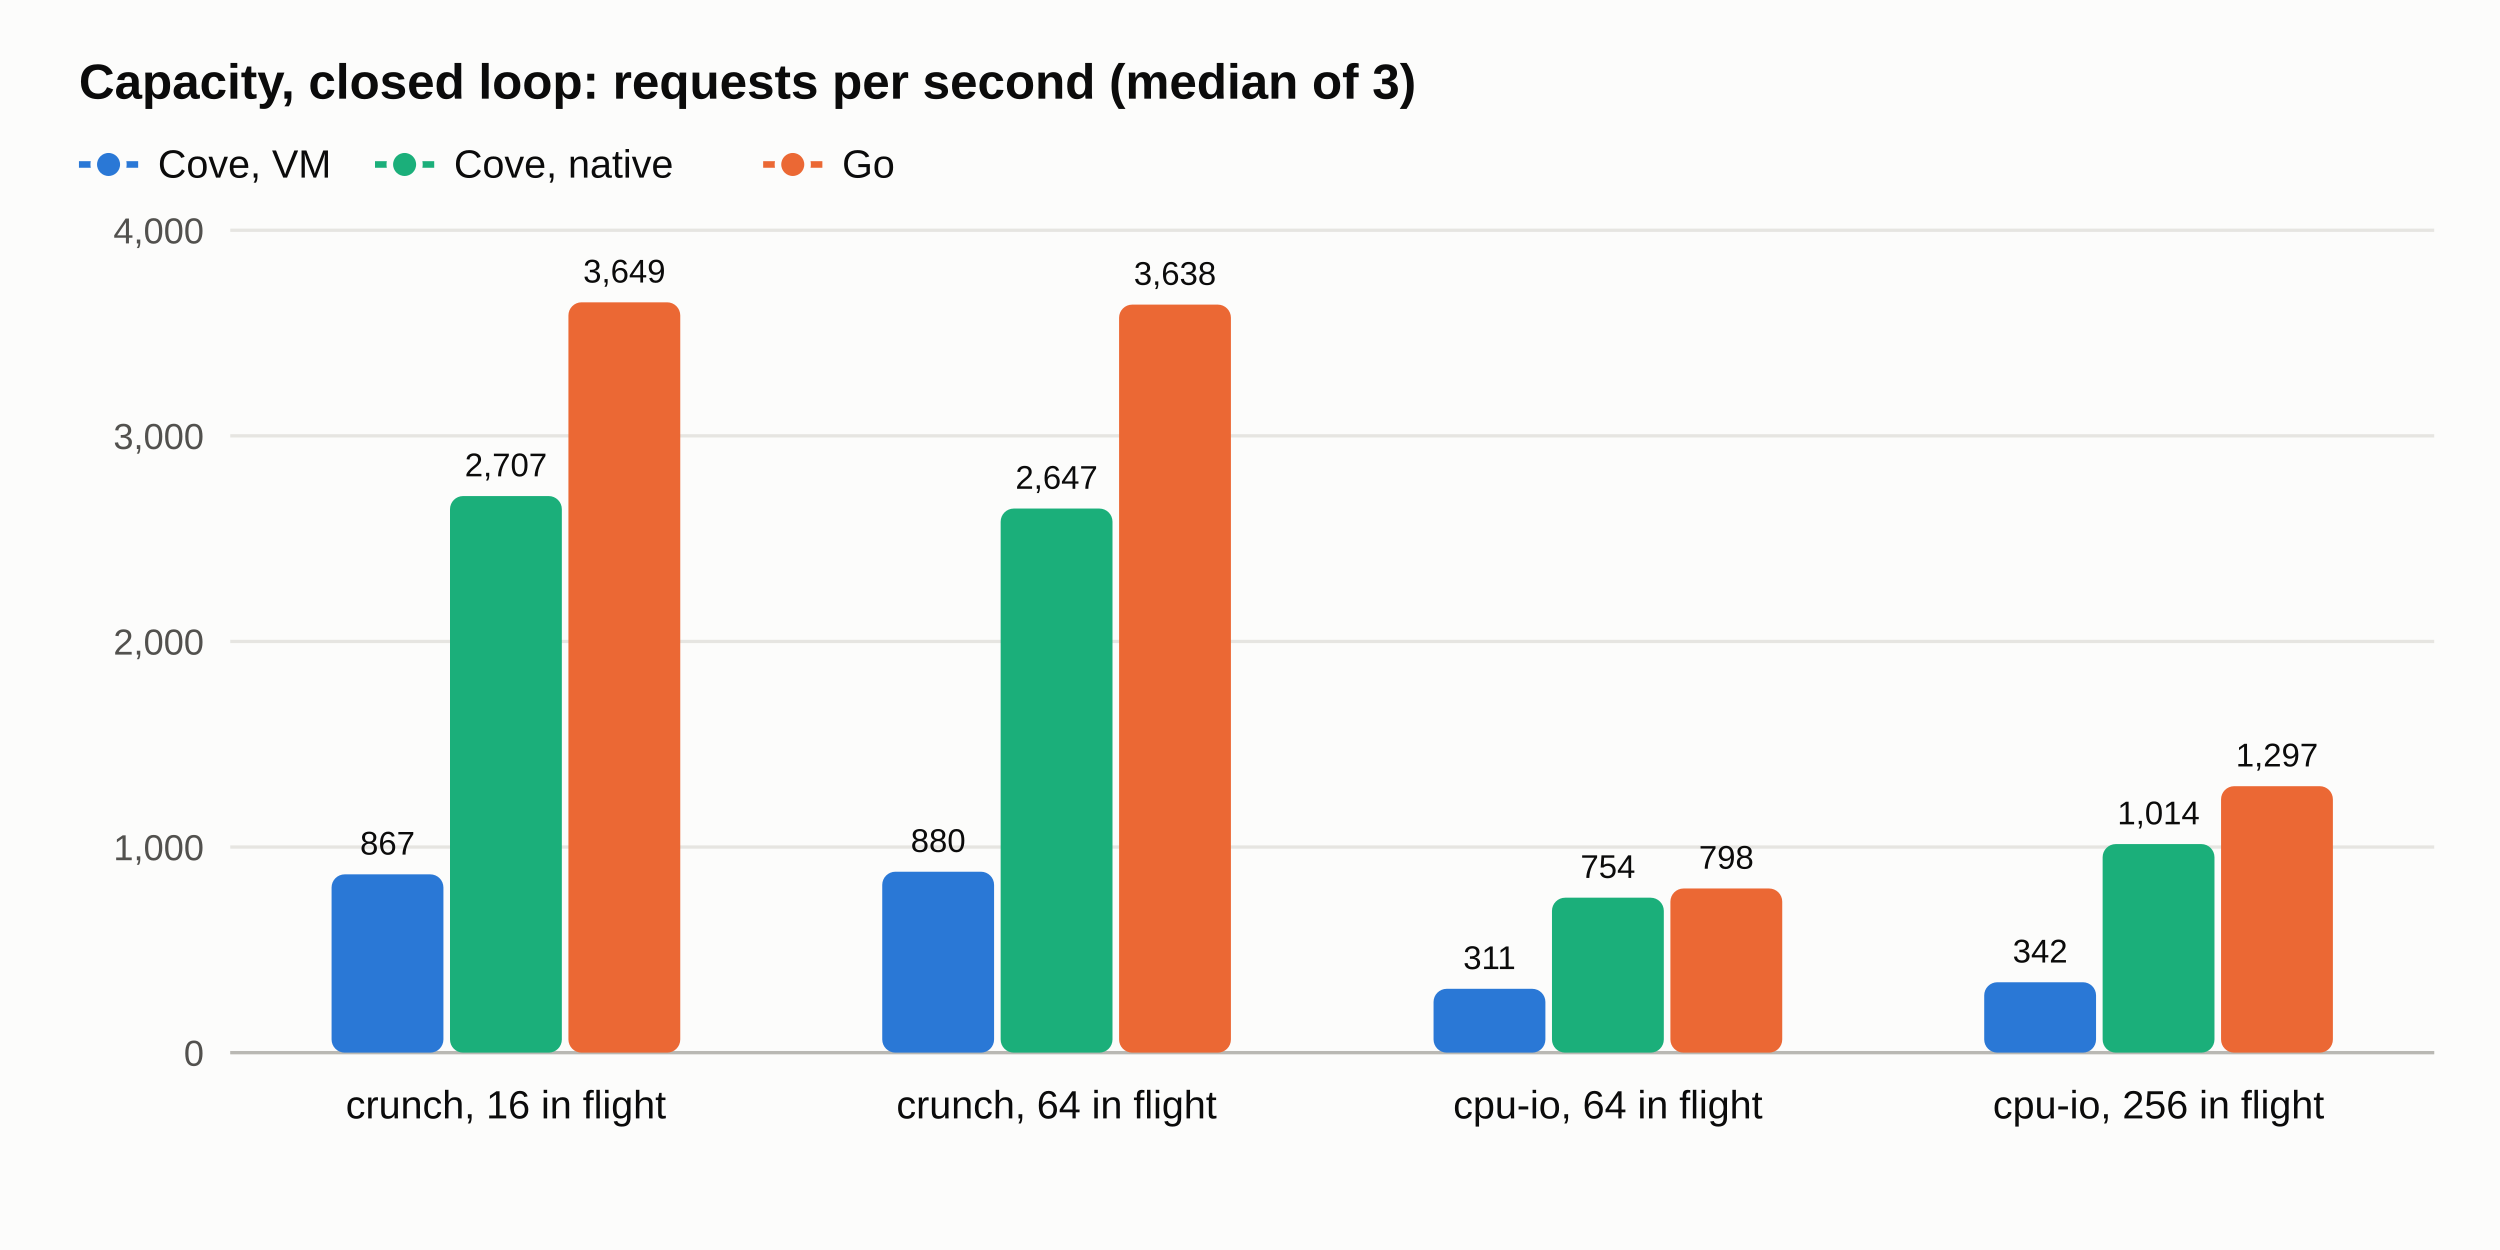
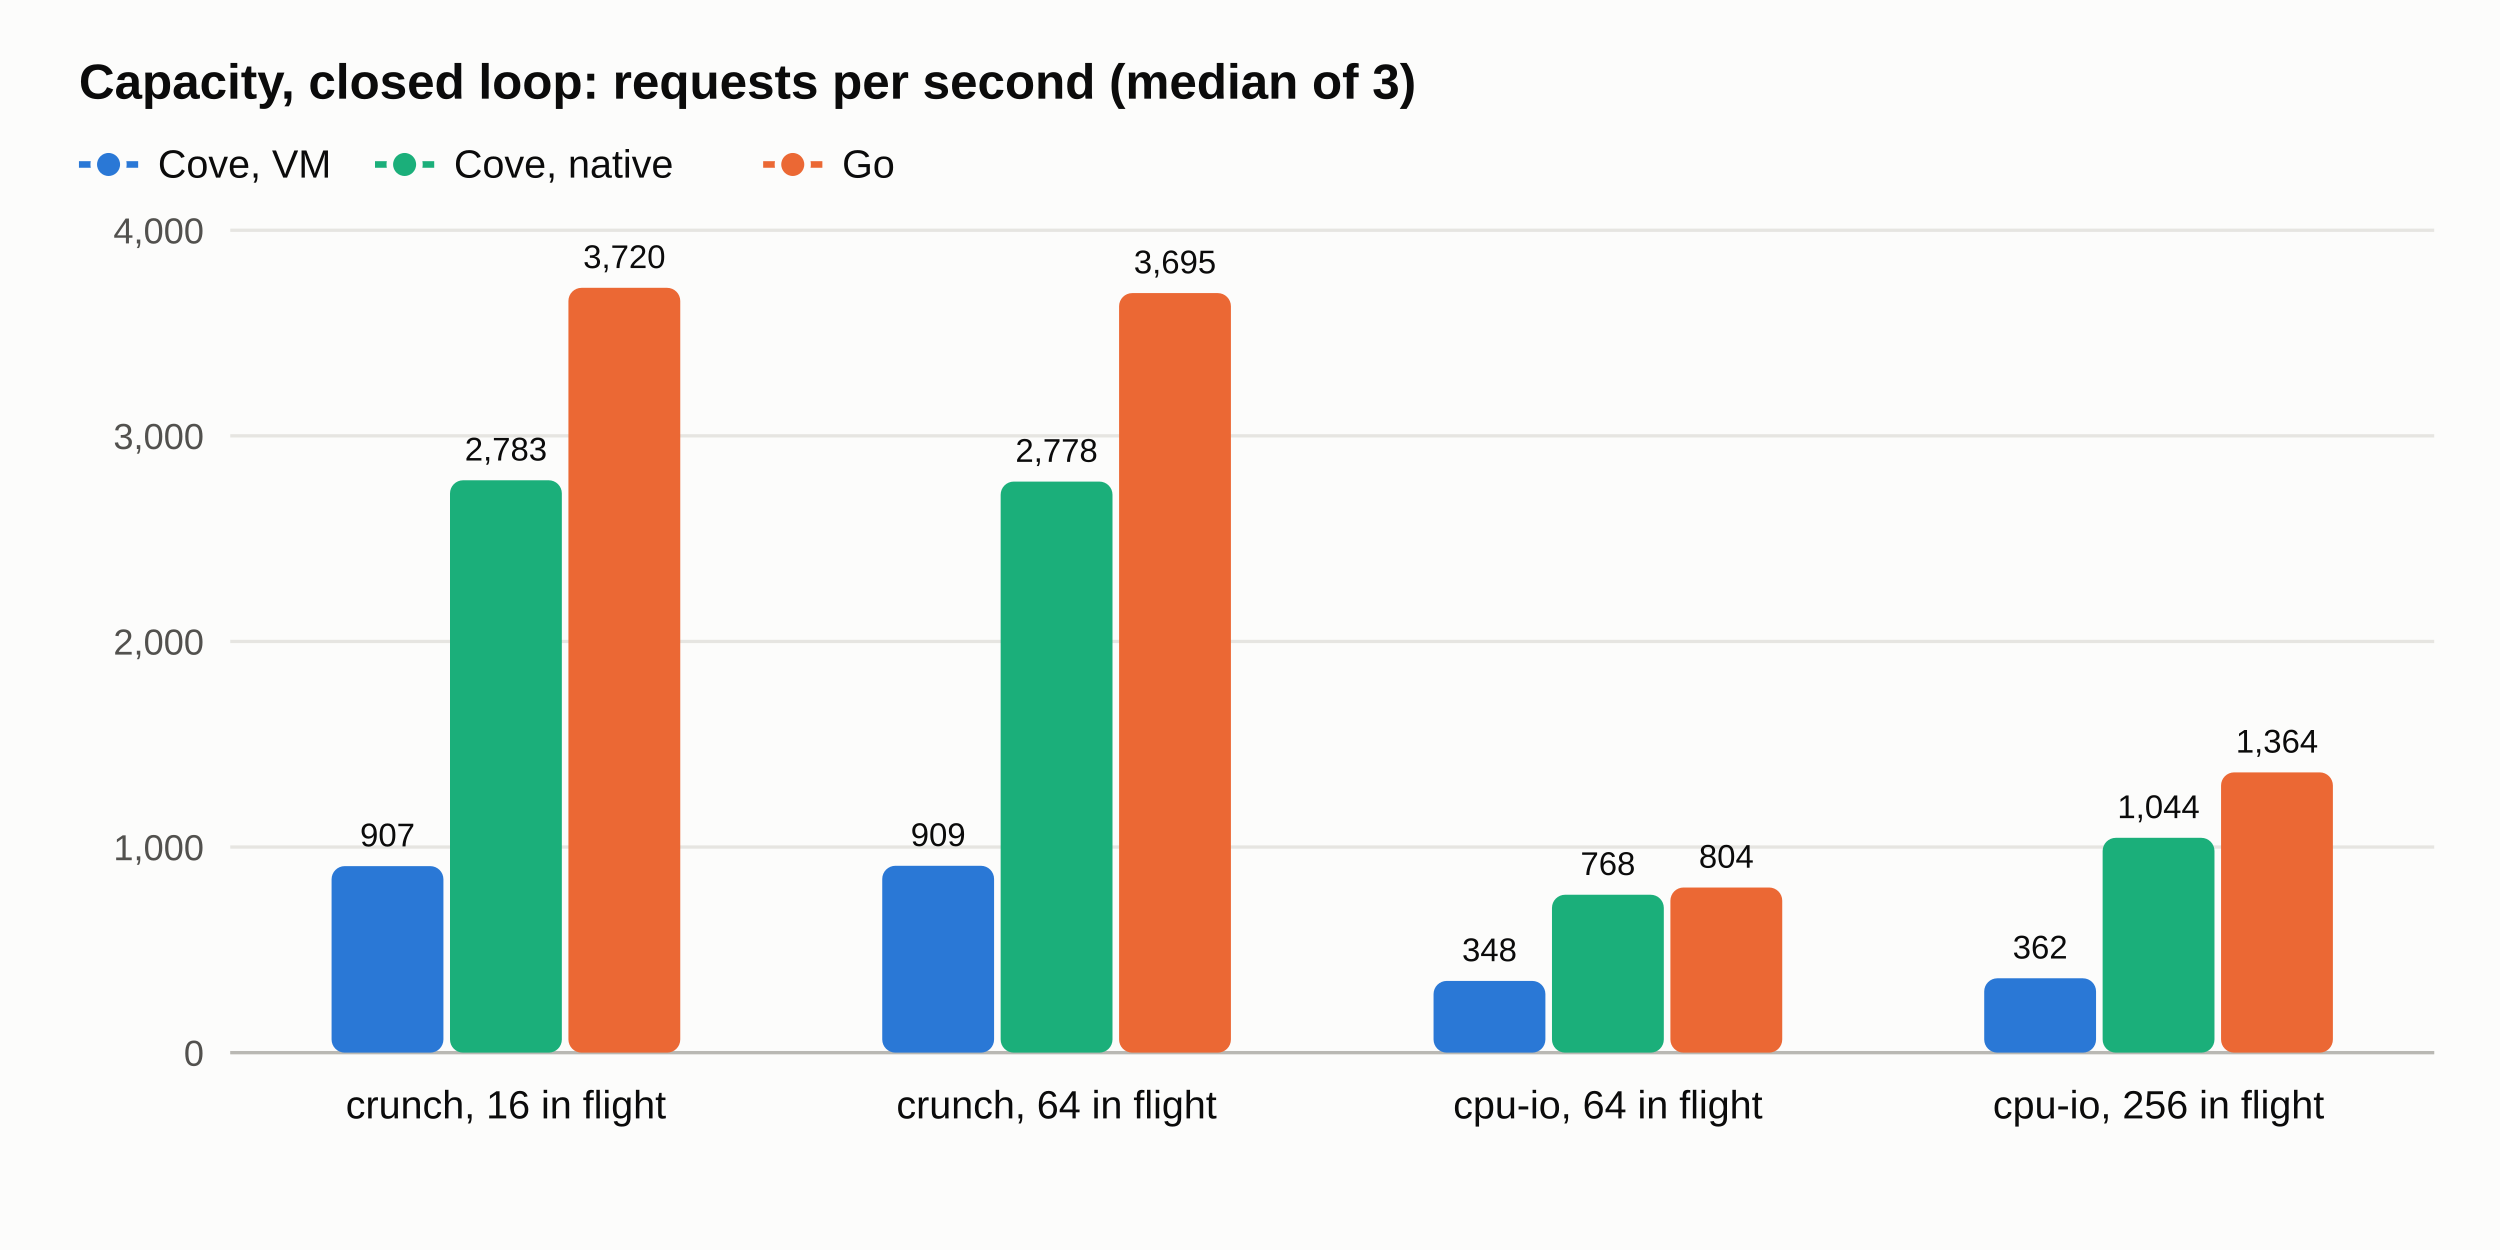
<svg xmlns="http://www.w3.org/2000/svg" width="760" height="380" viewBox="0 0 760 380" font-family="-apple-system, 'Helvetica Neue', Arial, sans-serif">
  <rect width="760" height="380" fill="#fcfcfb" />
  <text x="24.0" y="30.0" font-size="15" fill="#0b0b0b" text-anchor="start" font-weight="600">Capacity, closed loop: requests per second (median of 3)</text>
  <line x1="24.0" y1="50.0" x2="42.0" y2="50.0" stroke="#2a78d6" stroke-width="2" />
  <circle cx="33.0" cy="50.0" r="4.5" fill="#2a78d6" stroke="#fcfcfb" stroke-width="2" />
  <text x="48.0" y="54.0" font-size="12" fill="#0b0b0b" text-anchor="start" font-weight="normal">Cove, VM</text>
  <line x1="114.0" y1="50.0" x2="132.0" y2="50.0" stroke="#1baf7a" stroke-width="2" />
  <circle cx="123.0" cy="50.0" r="4.5" fill="#1baf7a" stroke="#fcfcfb" stroke-width="2" />
  <text x="138.0" y="54.0" font-size="12" fill="#0b0b0b" text-anchor="start" font-weight="normal">Cove, native</text>
  <line x1="232.0" y1="50.0" x2="250.0" y2="50.0" stroke="#eb6834" stroke-width="2" />
  <circle cx="241.0" cy="50.0" r="4.5" fill="#eb6834" stroke="#fcfcfb" stroke-width="2" />
  <text x="256.0" y="54.0" font-size="12" fill="#0b0b0b" text-anchor="start" font-weight="normal">Go</text>
  <line x1="70.0" y1="320.0" x2="740.0" y2="320.0" stroke="#e6e5e1" stroke-width="1" />
  <text x="62.0" y="324.0" font-size="11" fill="#52514e" text-anchor="end" font-weight="normal">0</text>
  <line x1="70.0" y1="257.5" x2="740.0" y2="257.5" stroke="#e6e5e1" stroke-width="1" />
  <text x="62.0" y="261.5" font-size="11" fill="#52514e" text-anchor="end" font-weight="normal">1,000</text>
  <line x1="70.0" y1="195.0" x2="740.0" y2="195.0" stroke="#e6e5e1" stroke-width="1" />
  <text x="62.0" y="199.0" font-size="11" fill="#52514e" text-anchor="end" font-weight="normal">2,000</text>
  <line x1="70.0" y1="132.5" x2="740.0" y2="132.5" stroke="#e6e5e1" stroke-width="1" />
  <text x="62.0" y="136.5" font-size="11" fill="#52514e" text-anchor="end" font-weight="normal">3,000</text>
  <line x1="70.0" y1="70.0" x2="740.0" y2="70.0" stroke="#e6e5e1" stroke-width="1" />
  <text x="62.0" y="74.0" font-size="11" fill="#52514e" text-anchor="end" font-weight="normal">4,000</text>
  <line x1="70.0" y1="320.0" x2="740.0" y2="320.0" stroke="#b9b8b3" stroke-width="1" />
-   <rect x="100.8" y="265.8" width="34.0" height="54.2" rx="4" fill="#2a78d6" />
-   <text x="117.8" y="259.8" font-size="10" fill="#0b0b0b" text-anchor="middle" font-weight="normal">867</text>
-   <rect x="136.8" y="150.8" width="34.0" height="169.2" rx="4" fill="#1baf7a" />
-   <text x="153.8" y="144.8" font-size="10" fill="#0b0b0b" text-anchor="middle" font-weight="normal">2,707</text>
-   <rect x="172.8" y="91.9" width="34.0" height="228.1" rx="4" fill="#eb6834" />
-   <text x="189.8" y="85.9" font-size="10" fill="#0b0b0b" text-anchor="middle" font-weight="normal">3,649</text>
+   <rect x="100.8" y="263.3" width="34.0" height="56.7" rx="4" fill="#2a78d6" />
+   <text x="117.8" y="257.3" font-size="10" fill="#0b0b0b" text-anchor="middle" font-weight="normal">907</text>
+   <rect x="136.8" y="146.0" width="34.0" height="174.0" rx="4" fill="#1baf7a" />
+   <text x="153.8" y="140.0" font-size="10" fill="#0b0b0b" text-anchor="middle" font-weight="normal">2,783</text>
+   <rect x="172.8" y="87.5" width="34.0" height="232.5" rx="4" fill="#eb6834" />
+   <text x="189.8" y="81.5" font-size="10" fill="#0b0b0b" text-anchor="middle" font-weight="normal">3,720</text>
  <text x="153.8" y="340.0" font-size="12" fill="#0b0b0b" text-anchor="middle" font-weight="normal">crunch, 16 in flight</text>
-   <rect x="268.2" y="265.0" width="34.0" height="55.0" rx="4" fill="#2a78d6" />
-   <text x="285.2" y="259.0" font-size="10" fill="#0b0b0b" text-anchor="middle" font-weight="normal">880</text>
-   <rect x="304.2" y="154.6" width="34.0" height="165.4" rx="4" fill="#1baf7a" />
-   <text x="321.2" y="148.6" font-size="10" fill="#0b0b0b" text-anchor="middle" font-weight="normal">2,647</text>
-   <rect x="340.2" y="92.6" width="34.0" height="227.4" rx="4" fill="#eb6834" />
-   <text x="357.2" y="86.6" font-size="10" fill="#0b0b0b" text-anchor="middle" font-weight="normal">3,638</text>
+   <rect x="268.2" y="263.2" width="34.0" height="56.8" rx="4" fill="#2a78d6" />
+   <text x="285.2" y="257.2" font-size="10" fill="#0b0b0b" text-anchor="middle" font-weight="normal">909</text>
+   <rect x="304.2" y="146.4" width="34.0" height="173.6" rx="4" fill="#1baf7a" />
+   <text x="321.2" y="140.4" font-size="10" fill="#0b0b0b" text-anchor="middle" font-weight="normal">2,778</text>
+   <rect x="340.2" y="89.1" width="34.0" height="230.9" rx="4" fill="#eb6834" />
+   <text x="357.2" y="83.1" font-size="10" fill="#0b0b0b" text-anchor="middle" font-weight="normal">3,695</text>
  <text x="321.2" y="340.0" font-size="12" fill="#0b0b0b" text-anchor="middle" font-weight="normal">crunch, 64 in flight</text>
-   <rect x="435.8" y="300.6" width="34.0" height="19.4" rx="4" fill="#2a78d6" />
-   <text x="452.8" y="294.6" font-size="10" fill="#0b0b0b" text-anchor="middle" font-weight="normal">311</text>
-   <rect x="471.8" y="272.9" width="34.0" height="47.1" rx="4" fill="#1baf7a" />
-   <text x="488.8" y="266.9" font-size="10" fill="#0b0b0b" text-anchor="middle" font-weight="normal">754</text>
-   <rect x="507.8" y="270.1" width="34.0" height="49.9" rx="4" fill="#eb6834" />
-   <text x="524.8" y="264.1" font-size="10" fill="#0b0b0b" text-anchor="middle" font-weight="normal">798</text>
+   <rect x="435.8" y="298.2" width="34.0" height="21.8" rx="4" fill="#2a78d6" />
+   <text x="452.8" y="292.2" font-size="10" fill="#0b0b0b" text-anchor="middle" font-weight="normal">348</text>
+   <rect x="471.8" y="272.0" width="34.0" height="48.0" rx="4" fill="#1baf7a" />
+   <text x="488.8" y="266.0" font-size="10" fill="#0b0b0b" text-anchor="middle" font-weight="normal">768</text>
+   <rect x="507.8" y="269.8" width="34.0" height="50.2" rx="4" fill="#eb6834" />
+   <text x="524.8" y="263.8" font-size="10" fill="#0b0b0b" text-anchor="middle" font-weight="normal">804</text>
  <text x="488.8" y="340.0" font-size="12" fill="#0b0b0b" text-anchor="middle" font-weight="normal">cpu-io, 64 in flight</text>
-   <rect x="603.2" y="298.6" width="34.0" height="21.4" rx="4" fill="#2a78d6" />
-   <text x="620.2" y="292.6" font-size="10" fill="#0b0b0b" text-anchor="middle" font-weight="normal">342</text>
-   <rect x="639.2" y="256.6" width="34.0" height="63.4" rx="4" fill="#1baf7a" />
-   <text x="656.2" y="250.6" font-size="10" fill="#0b0b0b" text-anchor="middle" font-weight="normal">1,014</text>
-   <rect x="675.2" y="239.0" width="34.0" height="81.0" rx="4" fill="#eb6834" />
-   <text x="692.2" y="233.0" font-size="10" fill="#0b0b0b" text-anchor="middle" font-weight="normal">1,297</text>
+   <rect x="603.2" y="297.4" width="34.0" height="22.6" rx="4" fill="#2a78d6" />
+   <text x="620.2" y="291.4" font-size="10" fill="#0b0b0b" text-anchor="middle" font-weight="normal">362</text>
+   <rect x="639.2" y="254.7" width="34.0" height="65.3" rx="4" fill="#1baf7a" />
+   <text x="656.2" y="248.7" font-size="10" fill="#0b0b0b" text-anchor="middle" font-weight="normal">1,044</text>
+   <rect x="675.2" y="234.8" width="34.0" height="85.2" rx="4" fill="#eb6834" />
+   <text x="692.2" y="228.8" font-size="10" fill="#0b0b0b" text-anchor="middle" font-weight="normal">1,364</text>
  <text x="656.2" y="340.0" font-size="12" fill="#0b0b0b" text-anchor="middle" font-weight="normal">cpu-io, 256 in flight</text>
</svg>
